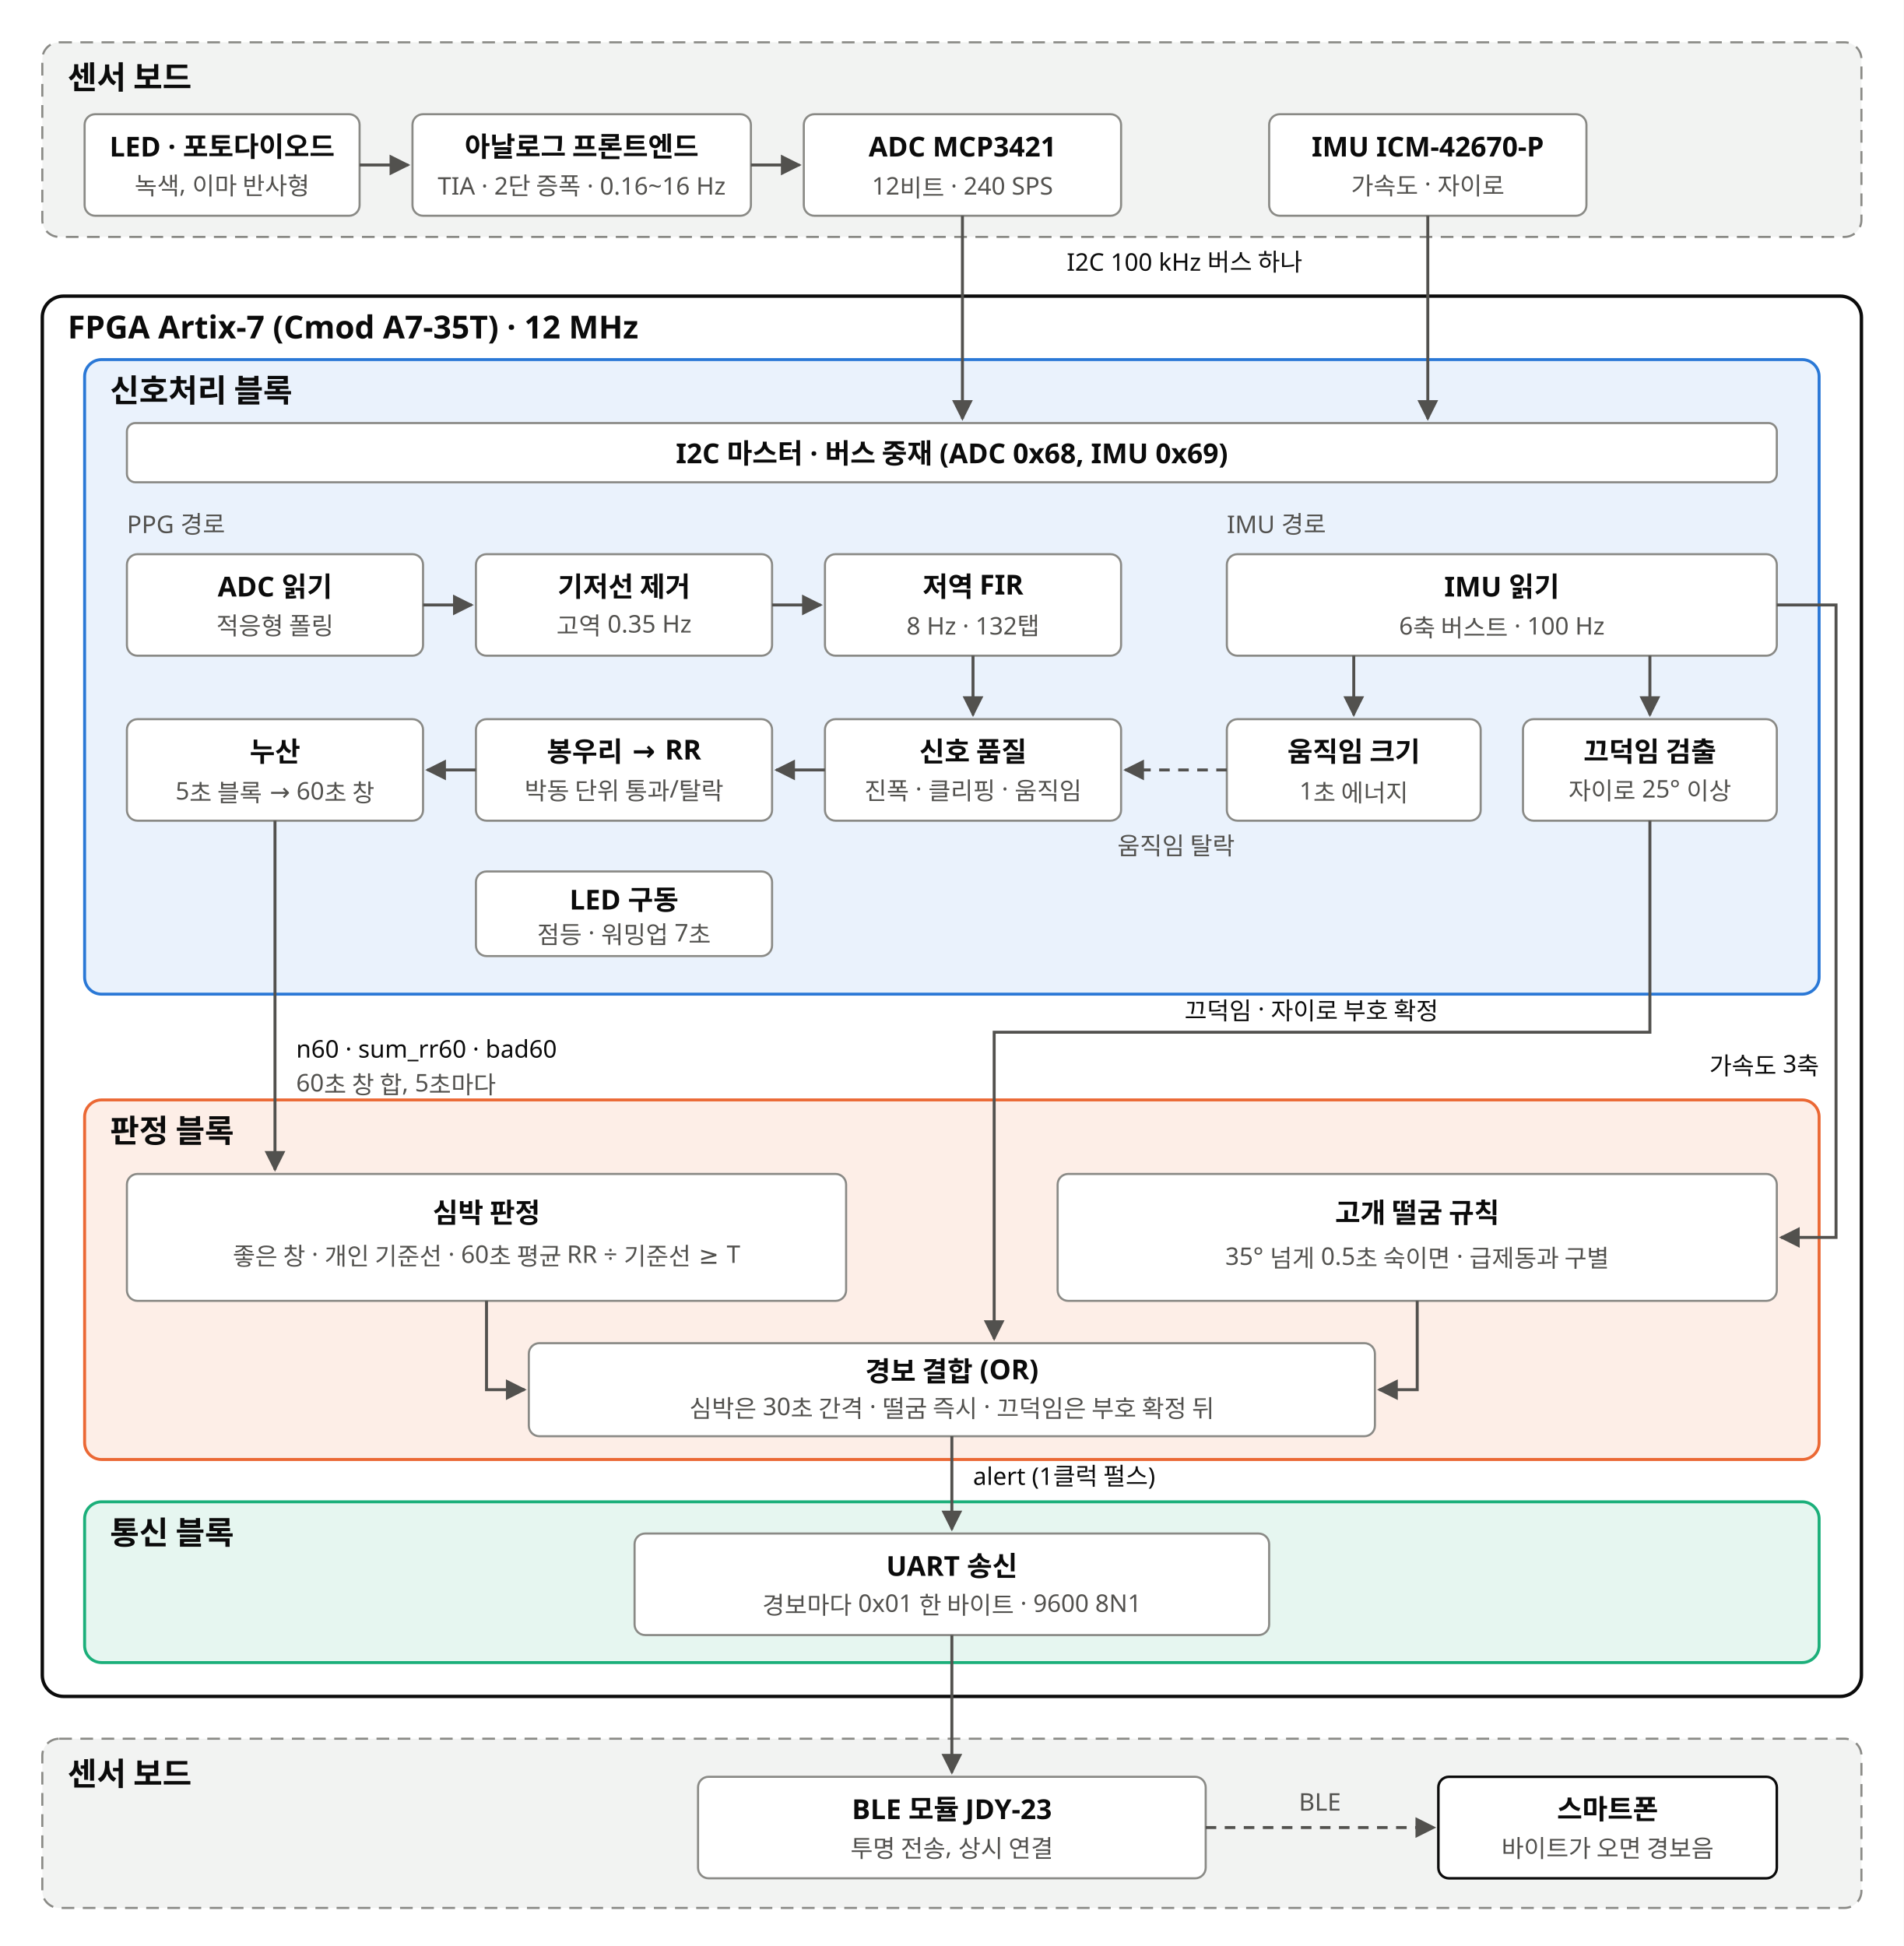
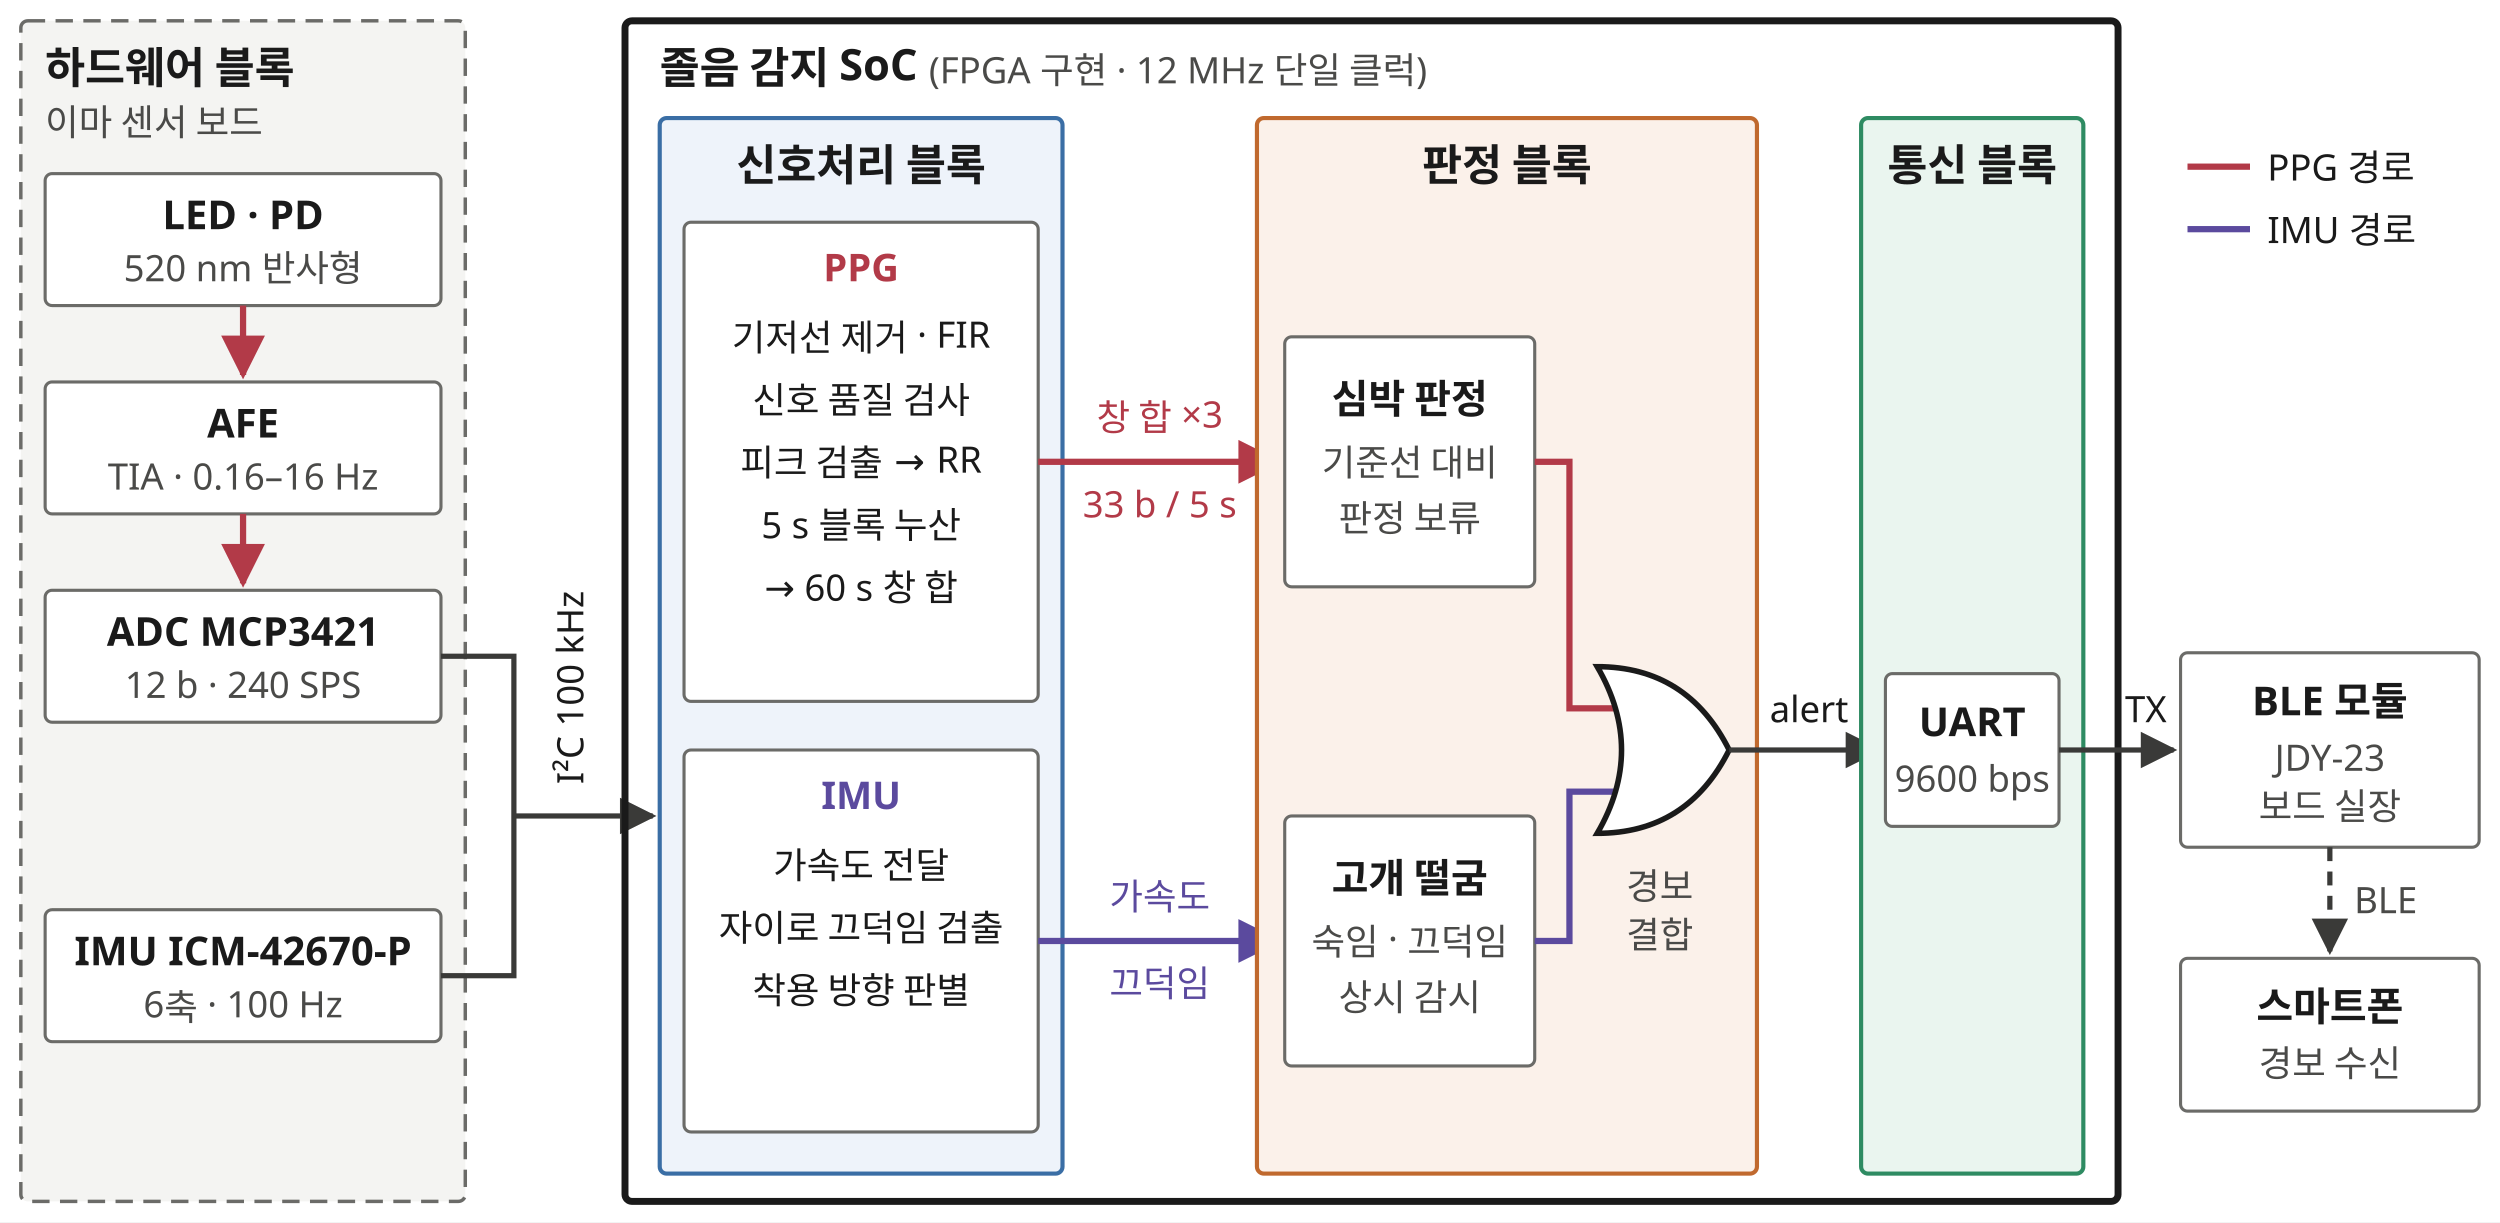
- <svg xmlns="http://www.w3.org/2000/svg" viewBox="0 0 900 920" width="900" height="920" font-family="Malgun Gothic, Apple SD Gothic Neo, sans-serif">
+ <svg xmlns="http://www.w3.org/2000/svg" viewBox="0 0 720 352" width="720" height="352" font-family="Malgun Gothic, Apple SD Gothic Neo, sans-serif">
  <defs>
-     <marker id="ar" viewBox="0 0 10 10" refX="9" refY="5" markerWidth="7" markerHeight="7" orient="auto-start-reverse">
-       <path d="M0,0 L10,5 L0,10 z" fill="#52514e" />
+     <marker id="ag" viewBox="0 0 10 10" refX="9" refY="5" markerWidth="7" markerHeight="7" orient="auto-start-reverse">
+       <path d="M0,0 L10,5 L0,10 z" fill="#3a3a38" />
+     </marker>
+     <marker id="ap" viewBox="0 0 10 10" refX="9" refY="5" markerWidth="7" markerHeight="7" orient="auto-start-reverse">
+       <path d="M0,0 L10,5 L0,10 z" fill="#b23a48" />
+     </marker>
+     <marker id="ai" viewBox="0 0 10 10" refX="9" refY="5" markerWidth="7" markerHeight="7" orient="auto-start-reverse">
+       <path d="M0,0 L10,5 L0,10 z" fill="#5b4a9e" />
    </marker>
    <style>
-       .t{font-size:15px;font-weight:700;fill:#0b0b0b}
-       .m{font-size:13px;font-weight:700;fill:#0b0b0b}
-       .s{font-size:11.5px;fill:#52514e}
-       .l{font-size:11.5px;fill:#0b0b0b}
-       .mod{fill:#ffffff;stroke:#8a8a86;stroke-width:1}
-       .w{stroke:#52514e;stroke-width:1.4;fill:none}
-       .wd{stroke:#52514e;stroke-width:1.4;fill:none;stroke-dasharray:5 4}
+       .h{font-size:12.5px;font-weight:700;fill:#1a1a1a}
+       .m{font-size:11.5px;font-weight:700;fill:#1a1a1a}
+       .s{font-size:10.5px;fill:#4a4a48}
+       .n{font-size:10.5px;fill:#1a1a1a}
+       .lp{font-size:10.5px;fill:#b23a48}
+       .li{font-size:10.5px;fill:#5b4a9e}
+       .bp{font-size:11px;font-weight:700;fill:#b23a48}
+       .bi{font-size:11px;font-weight:700;fill:#5b4a9e}
+       .mod{fill:#ffffff;stroke:#6b6b68;stroke-width:0.9}
+       .wp{stroke:#b23a48;stroke-width:1.8;fill:none}
+       .wi{stroke:#5b4a9e;stroke-width:1.8;fill:none}
+       .w{stroke:#3a3a38;stroke-width:1.5;fill:none}
+       .wd{stroke:#3a3a38;stroke-width:1.5;fill:none;stroke-dasharray:4 3}
    </style>
  </defs>
-   <rect width="900" height="920" fill="#ffffff" />
-   <rect x="20" y="20" width="860" height="92" rx="8" fill="#F2F3F2" stroke="#8a8a86" stroke-dasharray="6 4" />
-   <text x="32" y="42" class="t">센서 보드</text>
-   <rect x="40" y="54" width="130" height="48" rx="5" class="mod" />
-   <text x="105" y="74" class="m" text-anchor="middle">LED · 포토다이오드</text>
-   <text x="105" y="92" class="s" text-anchor="middle">녹색, 이마 반사형</text>
-   <rect x="195" y="54" width="160" height="48" rx="5" class="mod" />
-   <text x="275" y="74" class="m" text-anchor="middle">아날로그 프론트엔드</text>
-   <text x="275" y="92" class="s" text-anchor="middle">TIA · 2단 증폭 · 0.16~16 Hz</text>
-   <rect x="380" y="54" width="150" height="48" rx="5" class="mod" />
-   <text x="455" y="74" class="m" text-anchor="middle">ADC MCP3421</text>
-   <text x="455" y="92" class="s" text-anchor="middle">12비트 · 240 SPS</text>
-   <rect x="600" y="54" width="150" height="48" rx="5" class="mod" />
-   <text x="675" y="74" class="m" text-anchor="middle">IMU ICM-42670-P</text>
-   <text x="675" y="92" class="s" text-anchor="middle">가속도 · 자이로</text>
-   <rect x="20" y="140" width="860" height="662" rx="10" fill="none" stroke="#0b0b0b" stroke-width="1.6" />
-   <text x="32" y="160" class="t">FPGA  Artix-7 (Cmod A7-35T) · 12 MHz</text>
-   <text x="560" y="128" class="l" text-anchor="middle">I2C 100 kHz 버스 하나</text>
-   <rect x="40" y="170" width="820" height="300" rx="8" fill="#EAF2FC" stroke="#2a78d6" stroke-width="1.4" />
-   <text x="52" y="190" class="t" fill="#0b0b0b">신호처리 블록</text>
-   <rect x="60" y="200" width="780" height="28" rx="4" class="mod" />
-   <text x="450" y="219" class="m" text-anchor="middle">I2C 마스터 · 버스 중재 (ADC 0x68, IMU 0x69)</text>
-   <text x="60" y="252" class="s">PPG 경로</text>
-   <rect x="60" y="262" width="140" height="48" rx="5" class="mod" />
-   <text x="130" y="282" class="m" text-anchor="middle">ADC 읽기</text>
-   <text x="130" y="300" class="s" text-anchor="middle">적응형 폴링</text>
-   <rect x="225" y="262" width="140" height="48" rx="5" class="mod" />
-   <text x="295" y="282" class="m" text-anchor="middle">기저선 제거</text>
-   <text x="295" y="300" class="s" text-anchor="middle">고역 0.35 Hz</text>
-   <rect x="390" y="262" width="140" height="48" rx="5" class="mod" />
-   <text x="460" y="282" class="m" text-anchor="middle">저역 FIR</text>
-   <text x="460" y="300" class="s" text-anchor="middle">8 Hz · 132탭</text>
-   <rect x="390" y="340" width="140" height="48" rx="5" class="mod" />
-   <text x="460" y="360" class="m" text-anchor="middle">신호 품질</text>
-   <text x="460" y="378" class="s" text-anchor="middle">진폭 · 클리핑 · 움직임</text>
-   <rect x="225" y="340" width="140" height="48" rx="5" class="mod" />
-   <text x="295" y="360" class="m" text-anchor="middle">봉우리 → RR</text>
-   <text x="295" y="378" class="s" text-anchor="middle">박동 단위 통과/탈락</text>
-   <rect x="60" y="340" width="140" height="48" rx="5" class="mod" />
-   <text x="130" y="360" class="m" text-anchor="middle">누산</text>
-   <text x="130" y="378" class="s" text-anchor="middle">5초 블록 → 60초 창</text>
-   <rect x="225" y="412" width="140" height="40" rx="5" class="mod" />
-   <text x="295" y="430" class="m" text-anchor="middle">LED 구동</text>
-   <text x="295" y="446" class="s" text-anchor="middle">점등 · 워밍업 7초</text>
-   <text x="580" y="252" class="s">IMU 경로</text>
-   <rect x="580" y="262" width="260" height="48" rx="5" class="mod" />
-   <text x="710" y="282" class="m" text-anchor="middle">IMU 읽기</text>
-   <text x="710" y="300" class="s" text-anchor="middle">6축 버스트 · 100 Hz</text>
-   <rect x="580" y="340" width="120" height="48" rx="5" class="mod" />
-   <text x="640" y="360" class="m" text-anchor="middle">움직임 크기</text>
-   <text x="640" y="378" class="s" text-anchor="middle">1초 에너지</text>
-   <rect x="720" y="340" width="120" height="48" rx="5" class="mod" />
-   <text x="780" y="360" class="m" text-anchor="middle">끄덕임 검출</text>
-   <text x="780" y="378" class="s" text-anchor="middle">자이로 25° 이상</text>
-   <text x="556" y="404" class="s" text-anchor="middle">움직임 탈락</text>
-   <text x="140" y="500" class="l">n60 · sum_rr60 · bad60</text>
-   <text x="140" y="516" class="s">60초 창 합, 5초마다</text>
-   <text x="620" y="482" class="l" text-anchor="middle">끄덕임 · 자이로 부호 확정</text>
-   <text x="860" y="508" class="l" text-anchor="end">가속도 3축</text>
-   <rect x="40" y="520" width="820" height="170" rx="8" fill="#FDEEE7" stroke="#eb6834" stroke-width="1.4" />
-   <text x="52" y="540" class="t">판정 블록</text>
-   <rect x="60" y="555" width="340" height="60" rx="5" class="mod" />
-   <text x="230" y="578" class="m" text-anchor="middle">심박 판정</text>
-   <text x="230" y="598" class="s" text-anchor="middle">좋은 창 · 개인 기준선 · 60초 평균 RR ÷ 기준선 ≥ T</text>
-   <rect x="500" y="555" width="340" height="60" rx="5" class="mod" />
-   <text x="670" y="578" class="m" text-anchor="middle">고개 떨굼 규칙</text>
-   <text x="670" y="598" class="s" text-anchor="middle">35° 넘게 0.5초 숙이면 · 급제동과 구별</text>
-   <rect x="250" y="635" width="400" height="44" rx="5" class="mod" />
-   <text x="450" y="653" class="m" text-anchor="middle">경보 결합 (OR)</text>
-   <text x="450" y="670" class="s" text-anchor="middle">심박은 30초 간격 · 떨굼 즉시 · 끄덕임은 부호 확정 뒤</text>
-   <text x="460" y="702" class="l">alert (1클럭 펄스)</text>
-   <rect x="40" y="710" width="820" height="76" rx="8" fill="#E6F6F0" stroke="#1baf7a" stroke-width="1.4" />
-   <text x="52" y="730" class="t">통신 블록</text>
-   <rect x="300" y="725" width="300" height="48" rx="5" class="mod" />
-   <text x="450" y="745" class="m" text-anchor="middle">UART 송신</text>
-   <text x="450" y="763" class="s" text-anchor="middle">경보마다 0x01 한 바이트 · 9600 8N1</text>
-   <rect x="20" y="822" width="860" height="80" rx="8" fill="#F2F3F2" stroke="#8a8a86" stroke-dasharray="6 4" />
-   <text x="32" y="844" class="t">센서 보드</text>
-   <rect x="330" y="840" width="240" height="48" rx="5" class="mod" />
-   <text x="450" y="860" class="m" text-anchor="middle">BLE 모듈 JDY-23</text>
-   <text x="450" y="878" class="s" text-anchor="middle">투명 전송, 상시 연결</text>
-   <rect x="680" y="840" width="160" height="48" rx="5" fill="#ffffff" stroke="#0b0b0b" stroke-width="1.2" />
-   <text x="760" y="860" class="m" text-anchor="middle">스마트폰</text>
-   <text x="760" y="878" class="s" text-anchor="middle">바이트가 오면 경보음</text>
-   <text x="624" y="856" class="s" text-anchor="middle">BLE</text>
-   <path d="M170,78 L193,78" class="w" marker-end="url(#ar)" />
-   <path d="M355,78 L378,78" class="w" marker-end="url(#ar)" />
-   <path d="M455,102 L455,198" class="w" marker-end="url(#ar)" />
-   <path d="M675,102 L675,198" class="w" marker-end="url(#ar)" />
-   <path d="M200,286 L223,286" class="w" marker-end="url(#ar)" />
-   <path d="M365,286 L388,286" class="w" marker-end="url(#ar)" />
-   <path d="M460,310 L460,338" class="w" marker-end="url(#ar)" />
-   <path d="M390,364 L367,364" class="w" marker-end="url(#ar)" />
-   <path d="M225,364 L202,364" class="w" marker-end="url(#ar)" />
-   <path d="M640,310 L640,338" class="w" marker-end="url(#ar)" />
-   <path d="M780,310 L780,338" class="w" marker-end="url(#ar)" />
-   <path d="M580,364 L532,364" class="wd" marker-end="url(#ar)" />
-   <path d="M130,388 L130,553" class="w" marker-end="url(#ar)" />
-   <path d="M780,388 L780,488 L470,488 L470,633" class="w" marker-end="url(#ar)" />
-   <path d="M840,286 L868,286 L868,585 L842,585" class="w" marker-end="url(#ar)" />
-   <path d="M230,615 L230,657 L248,657" class="w" marker-end="url(#ar)" />
-   <path d="M670,615 L670,657 L652,657" class="w" marker-end="url(#ar)" />
-   <path d="M450,679 L450,723" class="w" marker-end="url(#ar)" />
-   <path d="M450,773 L450,838" class="w" marker-end="url(#ar)" />
-   <path d="M570,864 L678,864" class="wd" marker-end="url(#ar)" />
+   <rect width="720" height="352" fill="#ffffff" />
+   <rect x="6" y="6" width="128" height="340" rx="2" fill="#f4f4f2" stroke="#6b6b68" stroke-width="1" stroke-dasharray="5 3" />
+   <text x="13" y="24" class="h">하드웨어 블록</text>
+   <text x="13" y="39" class="s">이마 센서 보드</text>
+   <rect x="13" y="50" width="114" height="38" rx="2" class="mod" />
+   <text x="70" y="66" class="m" text-anchor="middle">LED · PD</text>
+   <text x="70" y="81" class="s" text-anchor="middle">520 nm 반사형</text>
+   <rect x="13" y="110" width="114" height="38" rx="2" class="mod" />
+   <text x="70" y="126" class="m" text-anchor="middle">AFE</text>
+   <text x="70" y="141" class="s" text-anchor="middle">TIA · 0.16–16 Hz</text>
+   <rect x="13" y="170" width="114" height="38" rx="2" class="mod" />
+   <text x="70" y="186" class="m" text-anchor="middle">ADC MCP3421</text>
+   <text x="70" y="201" class="s" text-anchor="middle">12 b · 240 SPS</text>
+   <rect x="13" y="262" width="114" height="38" rx="2" class="mod" />
+   <text x="70" y="278" class="m" text-anchor="middle">IMU ICM-42670-P</text>
+   <text x="70" y="293" class="s" text-anchor="middle">6축 · 100 Hz</text>
+   <path d="M70,88 V108" class="wp" marker-end="url(#ap)" />
+   <path d="M70,148 V168" class="wp" marker-end="url(#ap)" />
+   <path d="M127,189 H148 V281 H127" class="w" />
+   <path d="M148,235 H188" class="w" marker-end="url(#ag)" />
+   <text x="164" y="198" class="n" text-anchor="middle" transform="rotate(-90 164 198)" dy="4">I²C 100 kHz</text>
+   <rect x="180" y="6" width="430" height="340" rx="2" fill="none" stroke="#1a1a1a" stroke-width="2" />
+   <text x="190" y="24" class="h">졸음 감지 SoC <tspan class="s" font-weight="400">(FPGA 구현 · 12 MHz 단일 클럭)</tspan>
+   </text>
+   <rect x="190" y="34" width="116" height="304" rx="2" fill="#eef3fa" stroke="#3a6ea5" stroke-width="1.2" />
+   <text x="248" y="52" class="h" text-anchor="middle">신호처리 블록</text>
+   <rect x="197" y="64" width="102" height="138" rx="2" class="mod" />
+   <text x="248" y="81" class="bp" text-anchor="middle">PPG</text>
+   <text x="248" y="101" class="n" text-anchor="middle">기저선 제거 · FIR</text>
+   <text x="248" y="119" class="n" text-anchor="middle">신호 품질 검사</text>
+   <text x="248" y="137" class="n" text-anchor="middle">피크 검출 → RR</text>
+   <text x="248" y="155" class="n" text-anchor="middle">5 s 블록 누산</text>
+   <text x="248" y="173" class="n" text-anchor="middle">→ 60 s 창 합</text>
+   <rect x="197" y="216" width="102" height="110" rx="2" class="mod" />
+   <text x="248" y="233" class="bi" text-anchor="middle">IMU</text>
+   <text x="248" y="253" class="n" text-anchor="middle">가속도 전달</text>
+   <text x="248" y="271" class="n" text-anchor="middle">자이로 끄덕임 검출</text>
+   <text x="248" y="289" class="n" text-anchor="middle">착용 방향 판별</text>
+   <path d="M299,133 H368" class="wp" marker-end="url(#ap)" />
+   <text x="334" y="124" class="lp" text-anchor="middle">창 합 ×3</text>
+   <text x="334" y="149" class="lp" text-anchor="middle">33 b / 5 s</text>
+   <path d="M299,271 H368" class="wi" marker-end="url(#ai)" />
+   <text x="334" y="262" class="li" text-anchor="middle">가속도</text>
+   <text x="334" y="287" class="li" text-anchor="middle">끄덕임</text>
+   <rect x="362" y="34" width="144" height="304" rx="2" fill="#fbf1ea" stroke="#c0692e" stroke-width="1.2" />
+   <text x="434" y="52" class="h" text-anchor="middle">판정 블록</text>
+   <rect x="370" y="97" width="72" height="72" rx="2" class="mod" />
+   <text x="406" y="119" class="m" text-anchor="middle">심박 판정</text>
+   <text x="406" y="137" class="s" text-anchor="middle">기준선 대비</text>
+   <text x="406" y="153" class="s" text-anchor="middle">판정 보류</text>
+   <rect x="370" y="235" width="72" height="72" rx="2" class="mod" />
+   <text x="406" y="257" class="m" text-anchor="middle">고개 떨굼</text>
+   <text x="406" y="275" class="s" text-anchor="middle">숙임 · 끄덕임</text>
+   <text x="406" y="291" class="s" text-anchor="middle">상시 감시</text>
+   <path d="M442,133 H452 V204 H466" class="wp" />
+   <path d="M442,271 H452 V228 H466" class="wi" />
+   <path d="M460,192 Q474,216 460,240 Q486,240 498,216 Q486,192 460,192 Z" fill="#ffffff" stroke="#1a1a1a" stroke-width="1.6" />
+   <text x="478" y="259" class="s" text-anchor="middle">경보</text>
+   <text x="478" y="273" class="s" text-anchor="middle">결합</text>
+   <path d="M498,216 H541" class="w" marker-end="url(#ag)" />
+   <text x="521" y="208" class="n" text-anchor="middle">alert</text>
+   <rect x="536" y="34" width="64" height="304" rx="2" fill="#eaf5ef" stroke="#2e8b62" stroke-width="1.2" />
+   <text x="568" y="52" class="h" text-anchor="middle">통신 블록</text>
+   <rect x="543" y="194" width="50" height="44" rx="2" class="mod" />
+   <text x="568" y="212" class="m" text-anchor="middle">UART</text>
+   <text x="568" y="228" class="s" text-anchor="middle">9600 bps</text>
+   <path d="M593,216 H626" class="w" marker-end="url(#ag)" />
+   <text x="618" y="208" class="n" text-anchor="middle">TX</text>
+   <rect x="628" y="188" width="86" height="56" rx="2" class="mod" />
+   <text x="671" y="206" class="m" text-anchor="middle">BLE 모듈</text>
+   <text x="671" y="222" class="s" text-anchor="middle">JDY-23</text>
+   <text x="671" y="236" class="s" text-anchor="middle">보드 실장</text>
+   <path d="M671,244 V274" class="wd" marker-end="url(#ag)" />
+   <text x="678" y="263" class="s">BLE</text>
+   <rect x="628" y="276" width="86" height="44" rx="2" class="mod" />
+   <text x="671" y="294" class="m" text-anchor="middle">스마트폰</text>
+   <text x="671" y="310" class="s" text-anchor="middle">경보 수신</text>
+   <path d="M630,48 H648" class="wp" />
+   <text x="653" y="52" class="n">PPG 경로</text>
+   <path d="M630,66 H648" class="wi" />
+   <text x="653" y="70" class="n">IMU 경로</text>
</svg>
